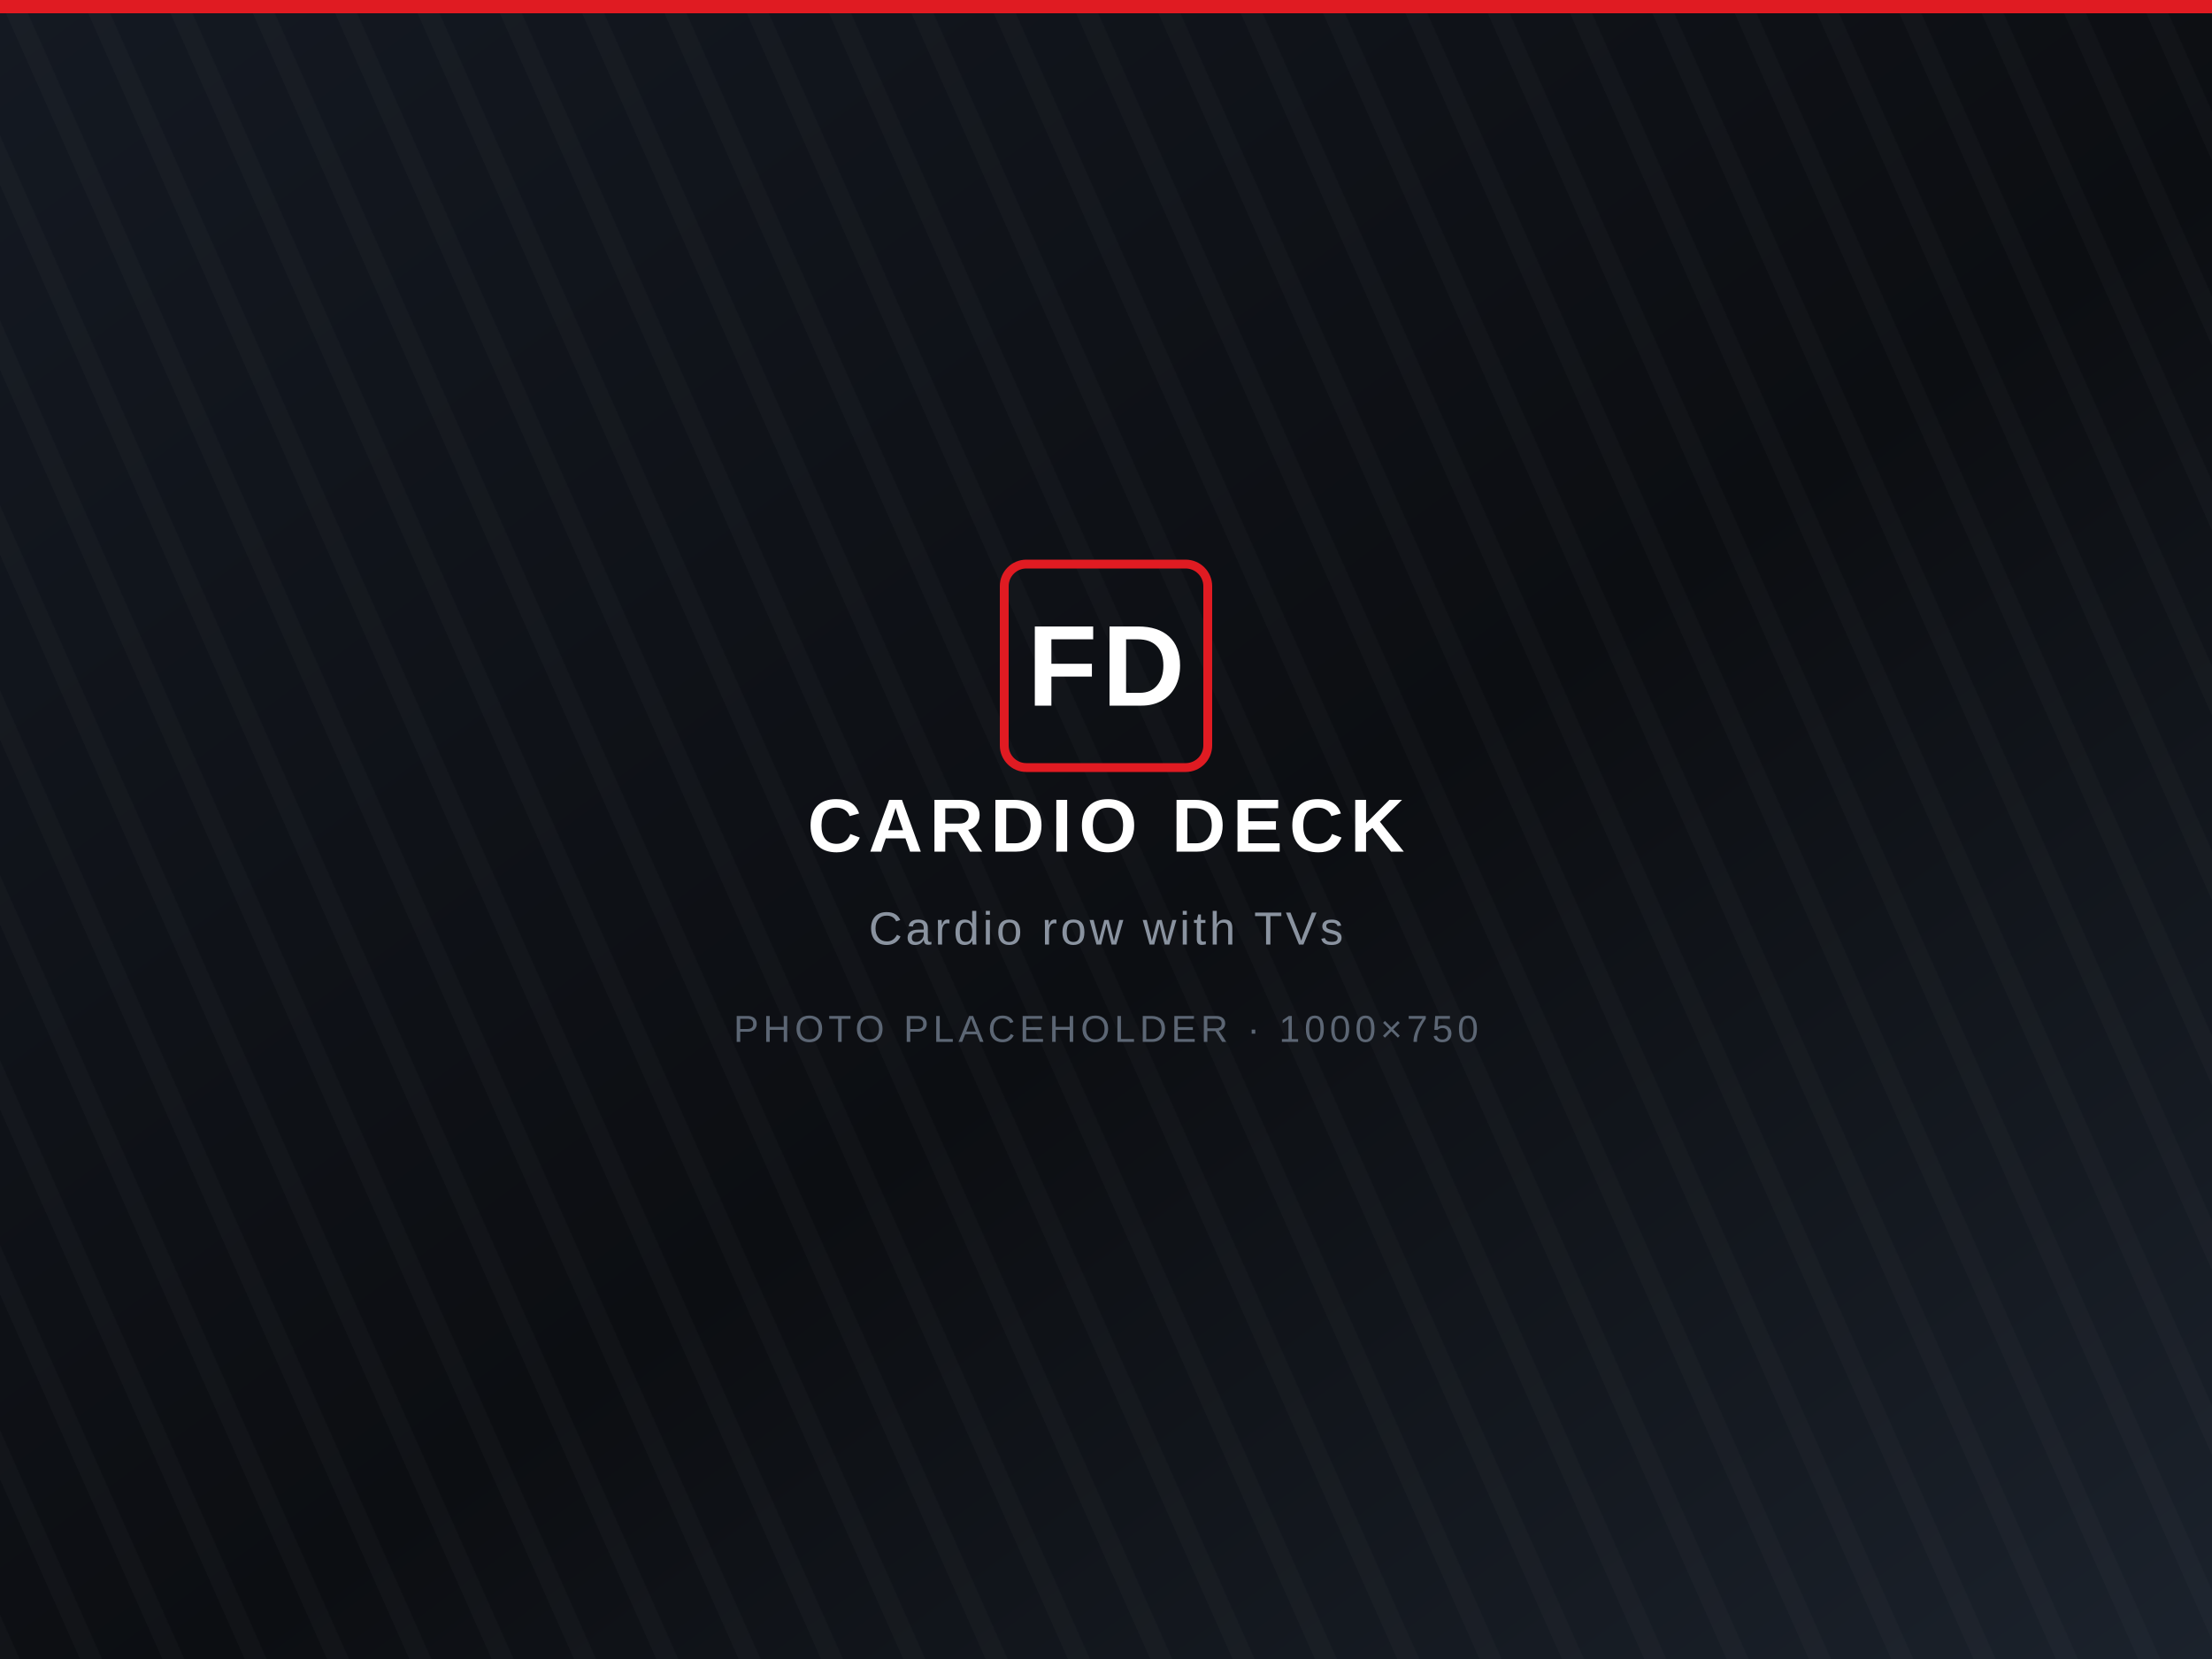
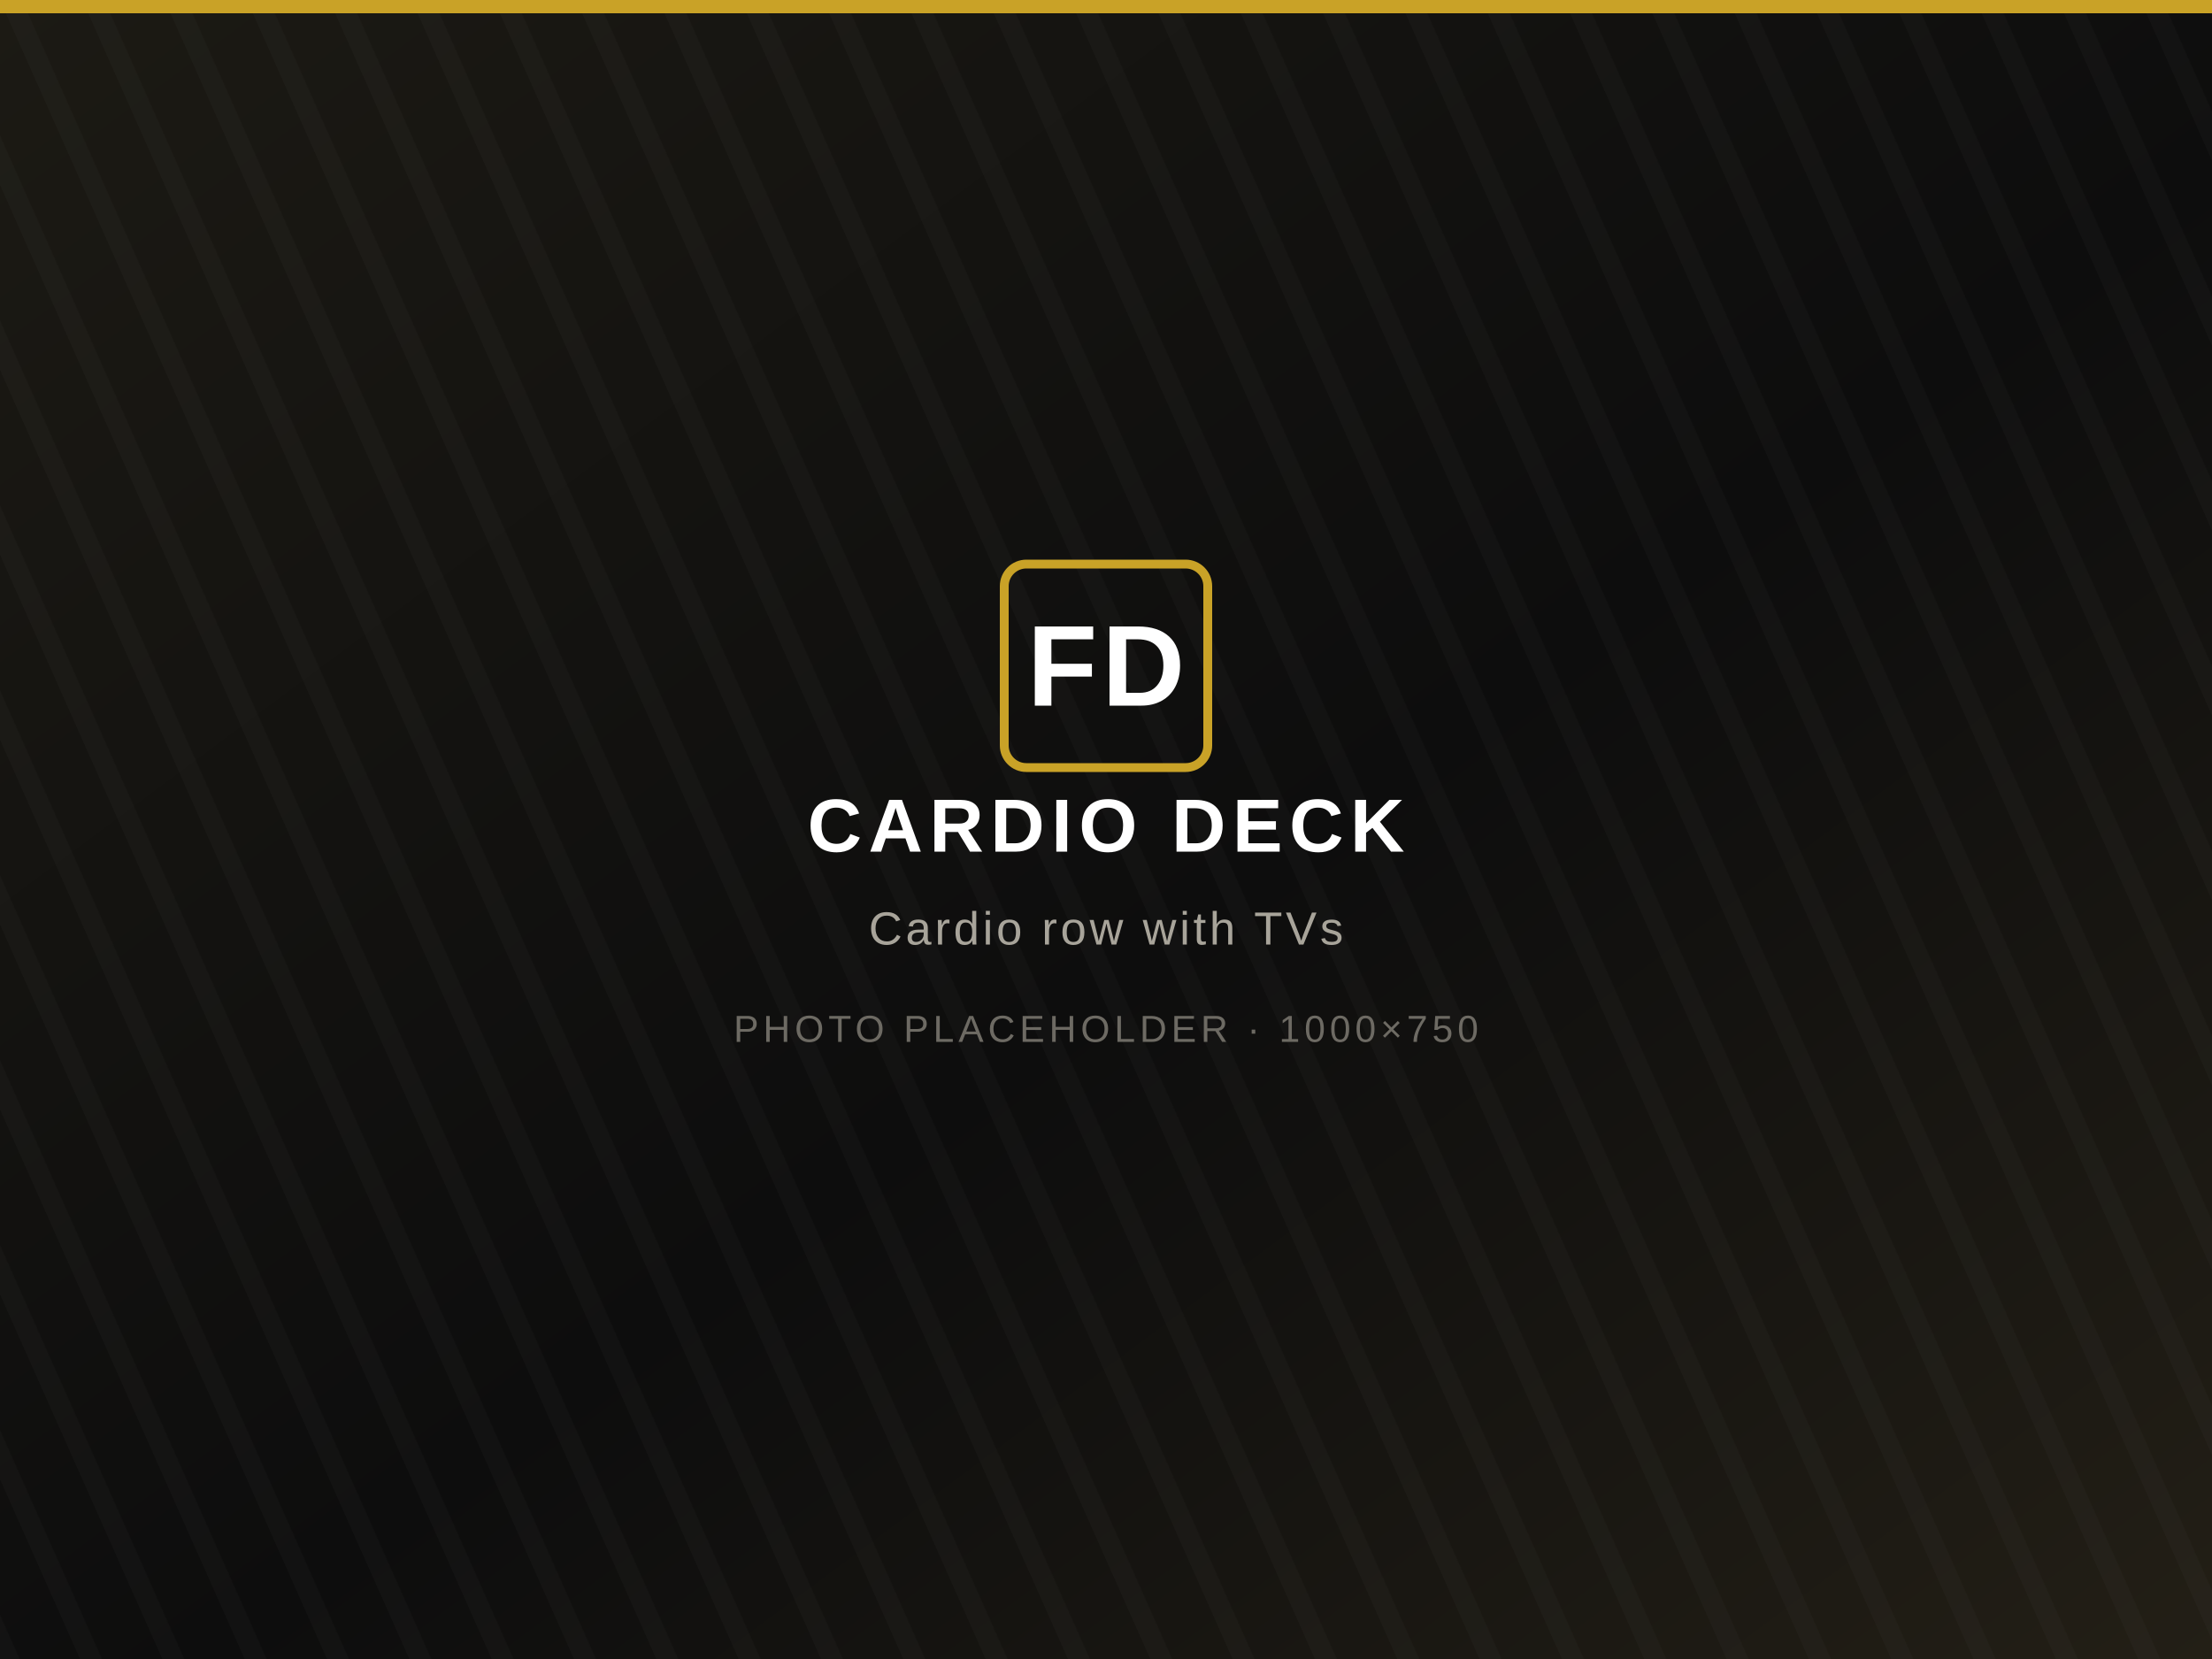
<svg xmlns="http://www.w3.org/2000/svg" viewBox="0 0 1000 750" width="1000" height="750" role="img" aria-label="CARDIO DECK">
  <defs>
    <linearGradient id="g" x1="0" y1="0" x2="1" y2="1">
-       <stop offset="0" stop-color="#141922" />
-       <stop offset="0.55" stop-color="#0C0E12" />
-       <stop offset="1" stop-color="#1B222C" />
+       <stop offset="0" stop-color="#1c1a14" />
+       <stop offset="0.55" stop-color="#0d0d0d" />
+       <stop offset="1" stop-color="#231f16" />
    </linearGradient>
    <pattern id="stripes" width="34" height="34" patternUnits="userSpaceOnUse" patternTransform="rotate(-24)">
      <rect width="34" height="34" fill="none" />
      <rect width="9" height="34" fill="#FFFFFF" opacity="0.022" />
    </pattern>
  </defs>
  <rect width="1000" height="750" fill="url(#g)" />
  <rect width="1000" height="750" fill="url(#stripes)" />
-   <rect x="0" y="0" width="1000" height="6" fill="#E01B22" />
+   <rect x="0" y="0" width="1000" height="6" fill="#c9a227" />
  <g transform="translate(500 375)" text-anchor="middle" font-family="'Barlow Condensed','Arial Narrow',Arial,sans-serif">
    <g transform="translate(0 -74)">
-       <rect x="-46" y="-46" width="92" height="92" rx="10" fill="none" stroke="#E01B22" stroke-width="4" />
+       <rect x="-46" y="-46" width="92" height="92" rx="10" fill="none" stroke="#c9a227" stroke-width="4" />
      <text y="18" font-size="52" font-weight="700" fill="#FFFFFF" letter-spacing="2">FD</text>
    </g>
    <text y="10" font-size="34" font-weight="700" fill="#FFFFFF" letter-spacing="3">CARDIO DECK</text>
-     <text y="52" font-size="21" font-weight="500" fill="#8A93A0" letter-spacing="1.5">Cardio row with TVs</text>
-     <text y="96" font-size="17" font-weight="500" fill="#5C6674" letter-spacing="2">PHOTO PLACEHOLDER · 1000×750</text>
+     <text y="52" font-size="21" font-weight="500" fill="#a8a49a" letter-spacing="1.5">Cardio row with TVs</text>
+     <text y="96" font-size="17" font-weight="500" fill="#6d6a63" letter-spacing="2">PHOTO PLACEHOLDER · 1000×750</text>
  </g>
</svg>
